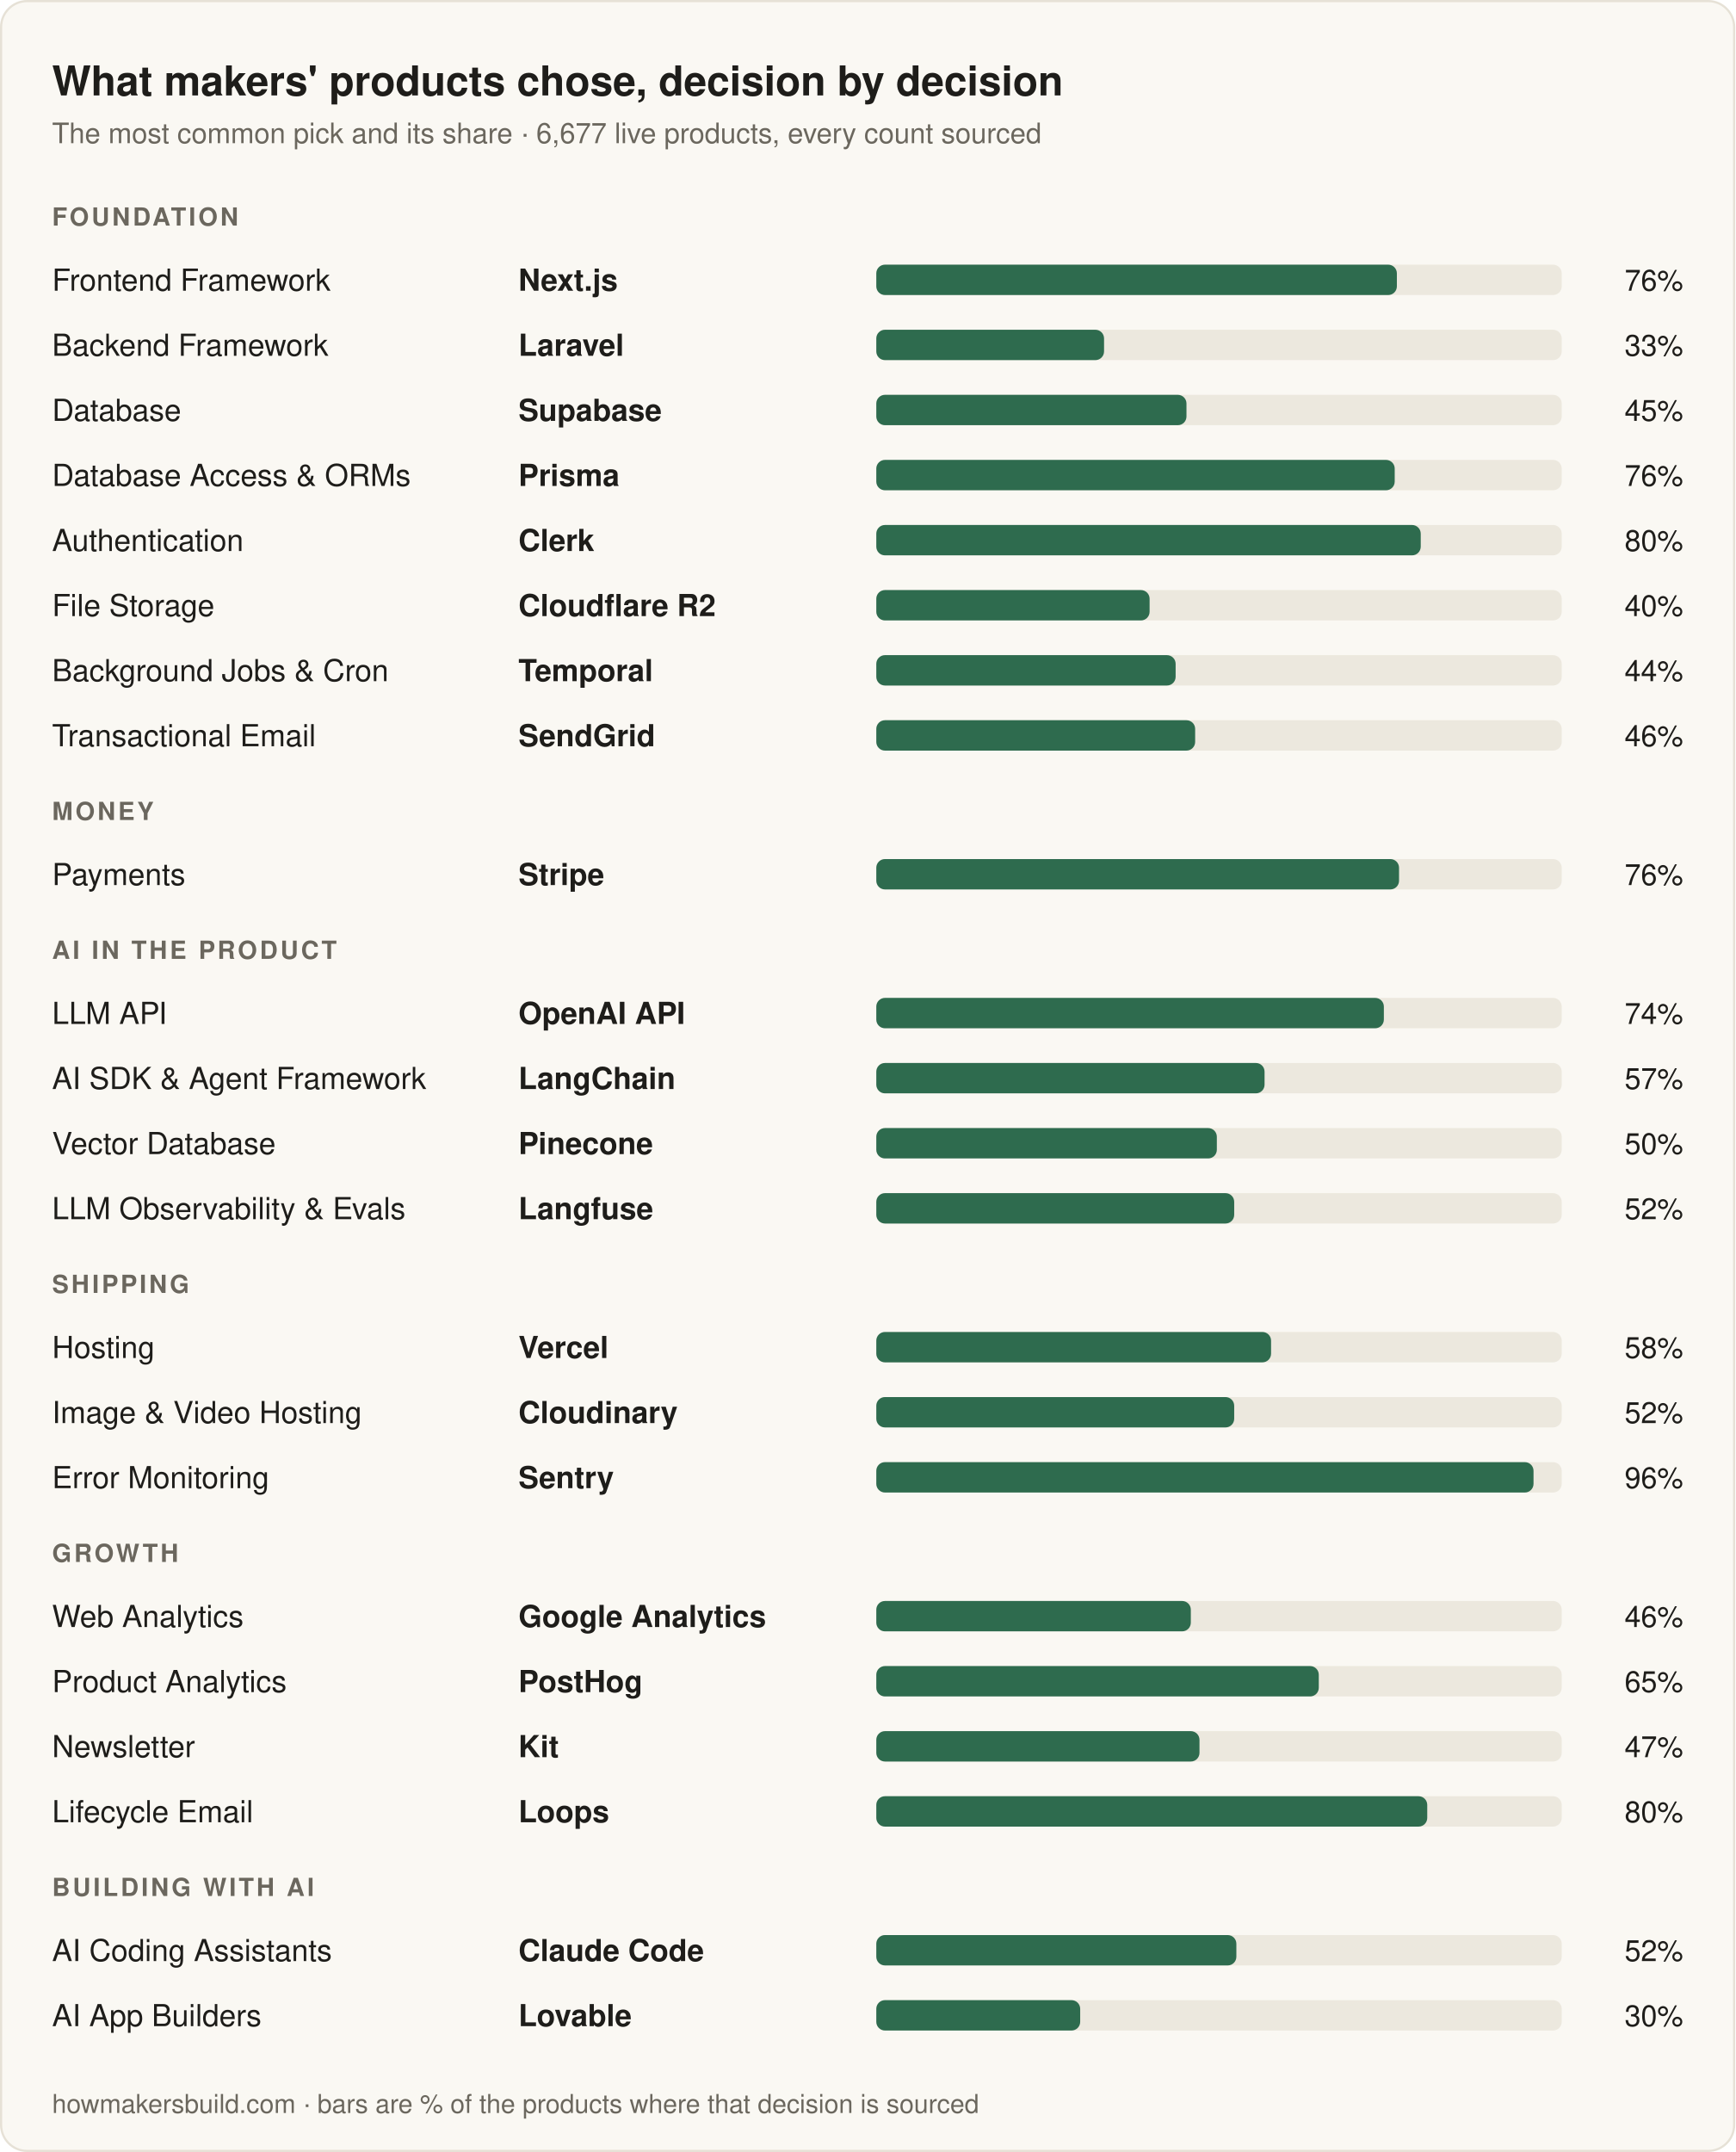
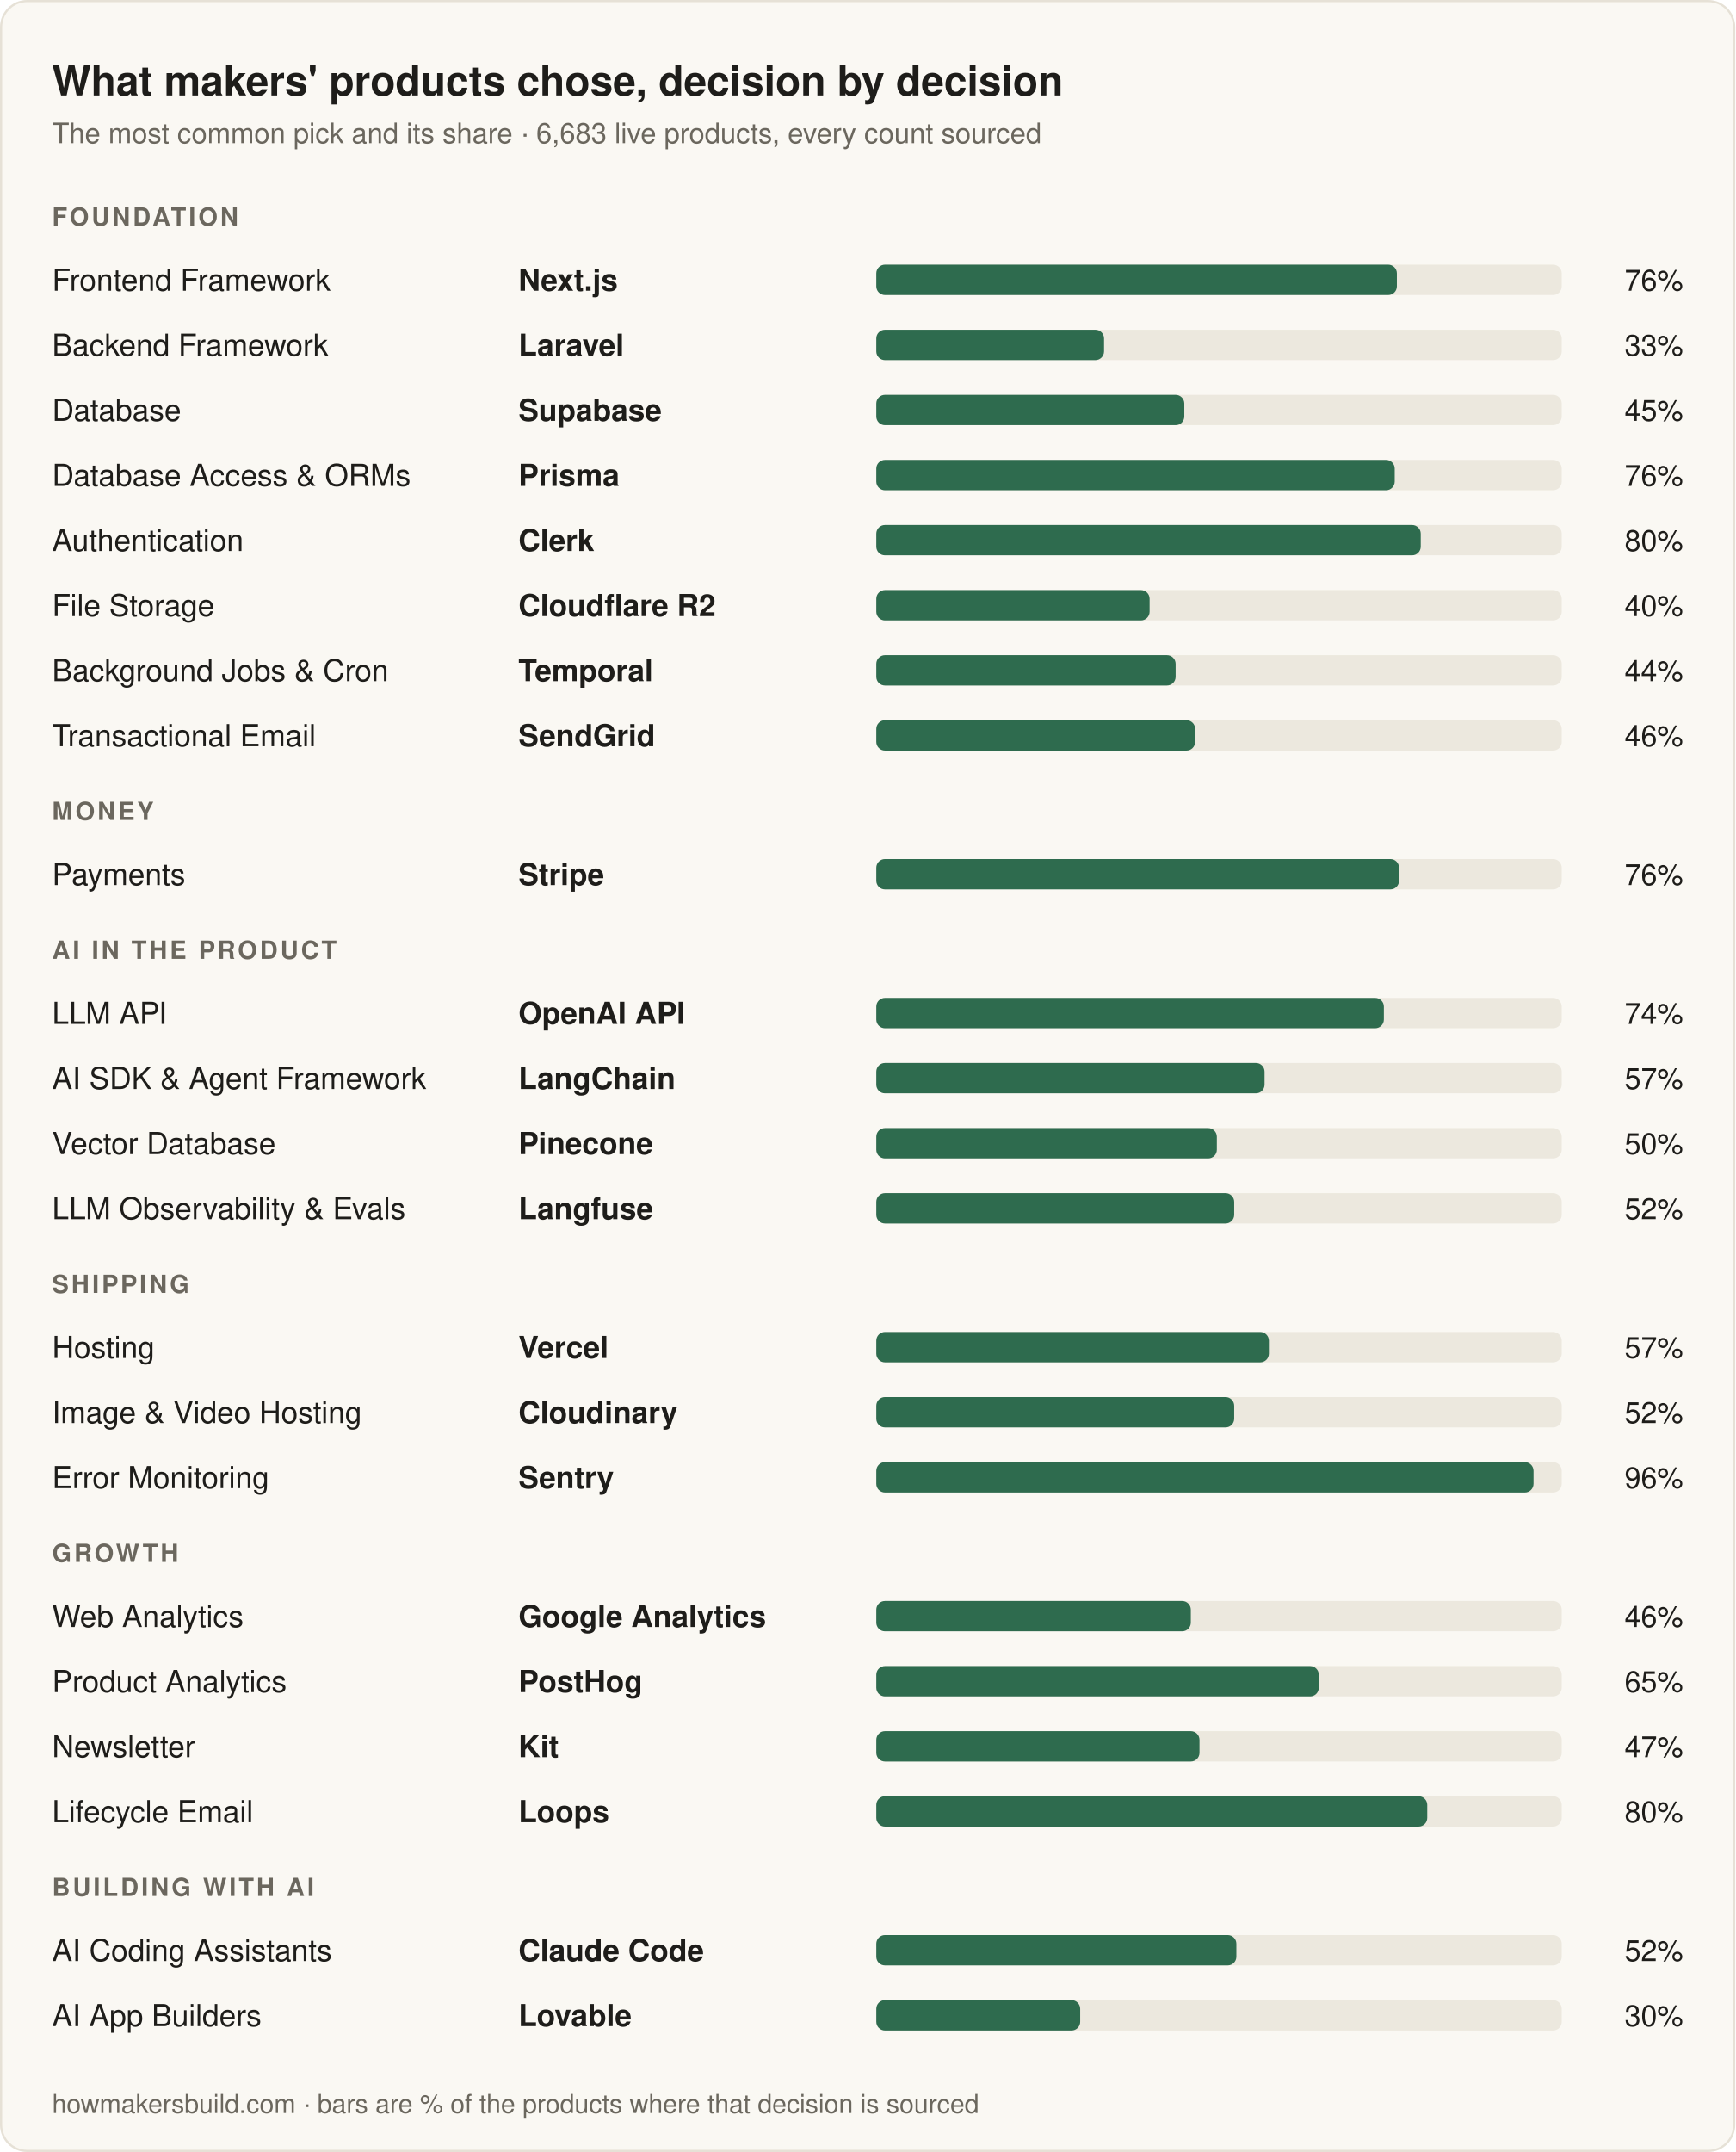
<svg xmlns="http://www.w3.org/2000/svg" width="800" height="992" viewBox="0 0 800 992" font-family="-apple-system, BlinkMacSystemFont, 'Segoe UI', Helvetica, Arial, sans-serif">
  <rect x="0.5" y="0.5" width="799" height="991" rx="12" fill="#faf8f3" stroke="#e6e1d6" />
  <text x="24" y="44" font-size="19" font-weight="700" fill="#1e1d1a">What makers' products chose, decision by decision</text>
-   <text x="24" y="66" font-size="13" fill="#6b675e">The most common pick and its share · 6,677 live products, every count sourced</text>
+   <text x="24" y="66" font-size="13" fill="#6b675e">The most common pick and its share · 6,683 live products, every count sourced</text>
  <text x="24" y="104" font-size="11.5" font-weight="700" letter-spacing="1.2" fill="#6b675e">FOUNDATION</text>
  <text x="24" y="134" font-size="14" fill="#1e1d1a">Frontend Framework</text>
  <text x="239" y="134" font-size="14" font-weight="700" fill="#1e1d1a">Next.js</text>
  <rect x="404" y="122" width="316" height="14" rx="4" fill="#ece8de" />
  <rect x="404" y="122" width="240" height="14" rx="4" fill="#2e6b4e" />
  <text x="776" y="134" font-size="13.5" text-anchor="end" fill="#1e1d1a">76%</text>
  <text x="24" y="164" font-size="14" fill="#1e1d1a">Backend Framework</text>
  <text x="239" y="164" font-size="14" font-weight="700" fill="#1e1d1a">Laravel</text>
  <rect x="404" y="152" width="316" height="14" rx="4" fill="#ece8de" />
  <rect x="404" y="152" width="105" height="14" rx="4" fill="#2e6b4e" />
  <text x="776" y="164" font-size="13.5" text-anchor="end" fill="#1e1d1a">33%</text>
  <text x="24" y="194" font-size="14" fill="#1e1d1a">Database</text>
  <text x="239" y="194" font-size="14" font-weight="700" fill="#1e1d1a">Supabase</text>
  <rect x="404" y="182" width="316" height="14" rx="4" fill="#ece8de" />
-   <rect x="404" y="182" width="143" height="14" rx="4" fill="#2e6b4e" />
+   <rect x="404" y="182" width="142" height="14" rx="4" fill="#2e6b4e" />
  <text x="776" y="194" font-size="13.5" text-anchor="end" fill="#1e1d1a">45%</text>
  <text x="24" y="224" font-size="14" fill="#1e1d1a">Database Access &amp; ORMs</text>
  <text x="239" y="224" font-size="14" font-weight="700" fill="#1e1d1a">Prisma</text>
  <rect x="404" y="212" width="316" height="14" rx="4" fill="#ece8de" />
  <rect x="404" y="212" width="239" height="14" rx="4" fill="#2e6b4e" />
  <text x="776" y="224" font-size="13.5" text-anchor="end" fill="#1e1d1a">76%</text>
  <text x="24" y="254" font-size="14" fill="#1e1d1a">Authentication</text>
  <text x="239" y="254" font-size="14" font-weight="700" fill="#1e1d1a">Clerk</text>
  <rect x="404" y="242" width="316" height="14" rx="4" fill="#ece8de" />
  <rect x="404" y="242" width="251" height="14" rx="4" fill="#2e6b4e" />
  <text x="776" y="254" font-size="13.5" text-anchor="end" fill="#1e1d1a">80%</text>
  <text x="24" y="284" font-size="14" fill="#1e1d1a">File Storage</text>
  <text x="239" y="284" font-size="14" font-weight="700" fill="#1e1d1a">Cloudflare R2</text>
  <rect x="404" y="272" width="316" height="14" rx="4" fill="#ece8de" />
  <rect x="404" y="272" width="126" height="14" rx="4" fill="#2e6b4e" />
  <text x="776" y="284" font-size="13.5" text-anchor="end" fill="#1e1d1a">40%</text>
  <text x="24" y="314" font-size="14" fill="#1e1d1a">Background Jobs &amp; Cron</text>
  <text x="239" y="314" font-size="14" font-weight="700" fill="#1e1d1a">Temporal</text>
  <rect x="404" y="302" width="316" height="14" rx="4" fill="#ece8de" />
  <rect x="404" y="302" width="138" height="14" rx="4" fill="#2e6b4e" />
  <text x="776" y="314" font-size="13.5" text-anchor="end" fill="#1e1d1a">44%</text>
  <text x="24" y="344" font-size="14" fill="#1e1d1a">Transactional Email</text>
  <text x="239" y="344" font-size="14" font-weight="700" fill="#1e1d1a">SendGrid</text>
  <rect x="404" y="332" width="316" height="14" rx="4" fill="#ece8de" />
  <rect x="404" y="332" width="147" height="14" rx="4" fill="#2e6b4e" />
  <text x="776" y="344" font-size="13.5" text-anchor="end" fill="#1e1d1a">46%</text>
  <text x="24" y="378" font-size="11.5" font-weight="700" letter-spacing="1.2" fill="#6b675e">MONEY</text>
  <text x="24" y="408" font-size="14" fill="#1e1d1a">Payments</text>
  <text x="239" y="408" font-size="14" font-weight="700" fill="#1e1d1a">Stripe</text>
  <rect x="404" y="396" width="316" height="14" rx="4" fill="#ece8de" />
  <rect x="404" y="396" width="241" height="14" rx="4" fill="#2e6b4e" />
  <text x="776" y="408" font-size="13.5" text-anchor="end" fill="#1e1d1a">76%</text>
  <text x="24" y="442" font-size="11.5" font-weight="700" letter-spacing="1.2" fill="#6b675e">AI IN THE PRODUCT</text>
  <text x="24" y="472" font-size="14" fill="#1e1d1a">LLM API</text>
  <text x="239" y="472" font-size="14" font-weight="700" fill="#1e1d1a">OpenAI API</text>
  <rect x="404" y="460" width="316" height="14" rx="4" fill="#ece8de" />
  <rect x="404" y="460" width="234" height="14" rx="4" fill="#2e6b4e" />
  <text x="776" y="472" font-size="13.5" text-anchor="end" fill="#1e1d1a">74%</text>
  <text x="24" y="502" font-size="14" fill="#1e1d1a">AI SDK &amp; Agent Framework</text>
  <text x="239" y="502" font-size="14" font-weight="700" fill="#1e1d1a">LangChain</text>
  <rect x="404" y="490" width="316" height="14" rx="4" fill="#ece8de" />
  <rect x="404" y="490" width="179" height="14" rx="4" fill="#2e6b4e" />
  <text x="776" y="502" font-size="13.5" text-anchor="end" fill="#1e1d1a">57%</text>
  <text x="24" y="532" font-size="14" fill="#1e1d1a">Vector Database</text>
  <text x="239" y="532" font-size="14" font-weight="700" fill="#1e1d1a">Pinecone</text>
  <rect x="404" y="520" width="316" height="14" rx="4" fill="#ece8de" />
  <rect x="404" y="520" width="157" height="14" rx="4" fill="#2e6b4e" />
  <text x="776" y="532" font-size="13.5" text-anchor="end" fill="#1e1d1a">50%</text>
  <text x="24" y="562" font-size="14" fill="#1e1d1a">LLM Observability &amp; Evals</text>
  <text x="239" y="562" font-size="14" font-weight="700" fill="#1e1d1a">Langfuse</text>
  <rect x="404" y="550" width="316" height="14" rx="4" fill="#ece8de" />
  <rect x="404" y="550" width="165" height="14" rx="4" fill="#2e6b4e" />
  <text x="776" y="562" font-size="13.5" text-anchor="end" fill="#1e1d1a">52%</text>
  <text x="24" y="596" font-size="11.5" font-weight="700" letter-spacing="1.2" fill="#6b675e">SHIPPING</text>
  <text x="24" y="626" font-size="14" fill="#1e1d1a">Hosting</text>
  <text x="239" y="626" font-size="14" font-weight="700" fill="#1e1d1a">Vercel</text>
  <rect x="404" y="614" width="316" height="14" rx="4" fill="#ece8de" />
-   <rect x="404" y="614" width="182" height="14" rx="4" fill="#2e6b4e" />
-   <text x="776" y="626" font-size="13.5" text-anchor="end" fill="#1e1d1a">58%</text>
+   <rect x="404" y="614" width="181" height="14" rx="4" fill="#2e6b4e" />
+   <text x="776" y="626" font-size="13.5" text-anchor="end" fill="#1e1d1a">57%</text>
  <text x="24" y="656" font-size="14" fill="#1e1d1a">Image &amp; Video Hosting</text>
  <text x="239" y="656" font-size="14" font-weight="700" fill="#1e1d1a">Cloudinary</text>
  <rect x="404" y="644" width="316" height="14" rx="4" fill="#ece8de" />
  <rect x="404" y="644" width="165" height="14" rx="4" fill="#2e6b4e" />
  <text x="776" y="656" font-size="13.5" text-anchor="end" fill="#1e1d1a">52%</text>
  <text x="24" y="686" font-size="14" fill="#1e1d1a">Error Monitoring</text>
  <text x="239" y="686" font-size="14" font-weight="700" fill="#1e1d1a">Sentry</text>
  <rect x="404" y="674" width="316" height="14" rx="4" fill="#ece8de" />
  <rect x="404" y="674" width="303" height="14" rx="4" fill="#2e6b4e" />
  <text x="776" y="686" font-size="13.5" text-anchor="end" fill="#1e1d1a">96%</text>
  <text x="24" y="720" font-size="11.5" font-weight="700" letter-spacing="1.2" fill="#6b675e">GROWTH</text>
  <text x="24" y="750" font-size="14" fill="#1e1d1a">Web Analytics</text>
  <text x="239" y="750" font-size="14" font-weight="700" fill="#1e1d1a">Google Analytics</text>
  <rect x="404" y="738" width="316" height="14" rx="4" fill="#ece8de" />
  <rect x="404" y="738" width="145" height="14" rx="4" fill="#2e6b4e" />
  <text x="776" y="750" font-size="13.5" text-anchor="end" fill="#1e1d1a">46%</text>
  <text x="24" y="780" font-size="14" fill="#1e1d1a">Product Analytics</text>
  <text x="239" y="780" font-size="14" font-weight="700" fill="#1e1d1a">PostHog</text>
  <rect x="404" y="768" width="316" height="14" rx="4" fill="#ece8de" />
  <rect x="404" y="768" width="204" height="14" rx="4" fill="#2e6b4e" />
  <text x="776" y="780" font-size="13.5" text-anchor="end" fill="#1e1d1a">65%</text>
  <text x="24" y="810" font-size="14" fill="#1e1d1a">Newsletter</text>
  <text x="239" y="810" font-size="14" font-weight="700" fill="#1e1d1a">Kit</text>
  <rect x="404" y="798" width="316" height="14" rx="4" fill="#ece8de" />
  <rect x="404" y="798" width="149" height="14" rx="4" fill="#2e6b4e" />
  <text x="776" y="810" font-size="13.5" text-anchor="end" fill="#1e1d1a">47%</text>
  <text x="24" y="840" font-size="14" fill="#1e1d1a">Lifecycle Email</text>
  <text x="239" y="840" font-size="14" font-weight="700" fill="#1e1d1a">Loops</text>
  <rect x="404" y="828" width="316" height="14" rx="4" fill="#ece8de" />
  <rect x="404" y="828" width="254" height="14" rx="4" fill="#2e6b4e" />
  <text x="776" y="840" font-size="13.5" text-anchor="end" fill="#1e1d1a">80%</text>
  <text x="24" y="874" font-size="11.5" font-weight="700" letter-spacing="1.2" fill="#6b675e">BUILDING WITH AI</text>
  <text x="24" y="904" font-size="14" fill="#1e1d1a">AI Coding Assistants</text>
  <text x="239" y="904" font-size="14" font-weight="700" fill="#1e1d1a">Claude Code</text>
  <rect x="404" y="892" width="316" height="14" rx="4" fill="#ece8de" />
  <rect x="404" y="892" width="166" height="14" rx="4" fill="#2e6b4e" />
  <text x="776" y="904" font-size="13.5" text-anchor="end" fill="#1e1d1a">52%</text>
  <text x="24" y="934" font-size="14" fill="#1e1d1a">AI App Builders</text>
  <text x="239" y="934" font-size="14" font-weight="700" fill="#1e1d1a">Lovable</text>
  <rect x="404" y="922" width="316" height="14" rx="4" fill="#ece8de" />
  <rect x="404" y="922" width="94" height="14" rx="4" fill="#2e6b4e" />
  <text x="776" y="934" font-size="13.5" text-anchor="end" fill="#1e1d1a">30%</text>
  <text x="24" y="974" font-size="12" fill="#6b675e">howmakersbuild.com · bars are % of the products where that decision is sourced</text>
</svg>
